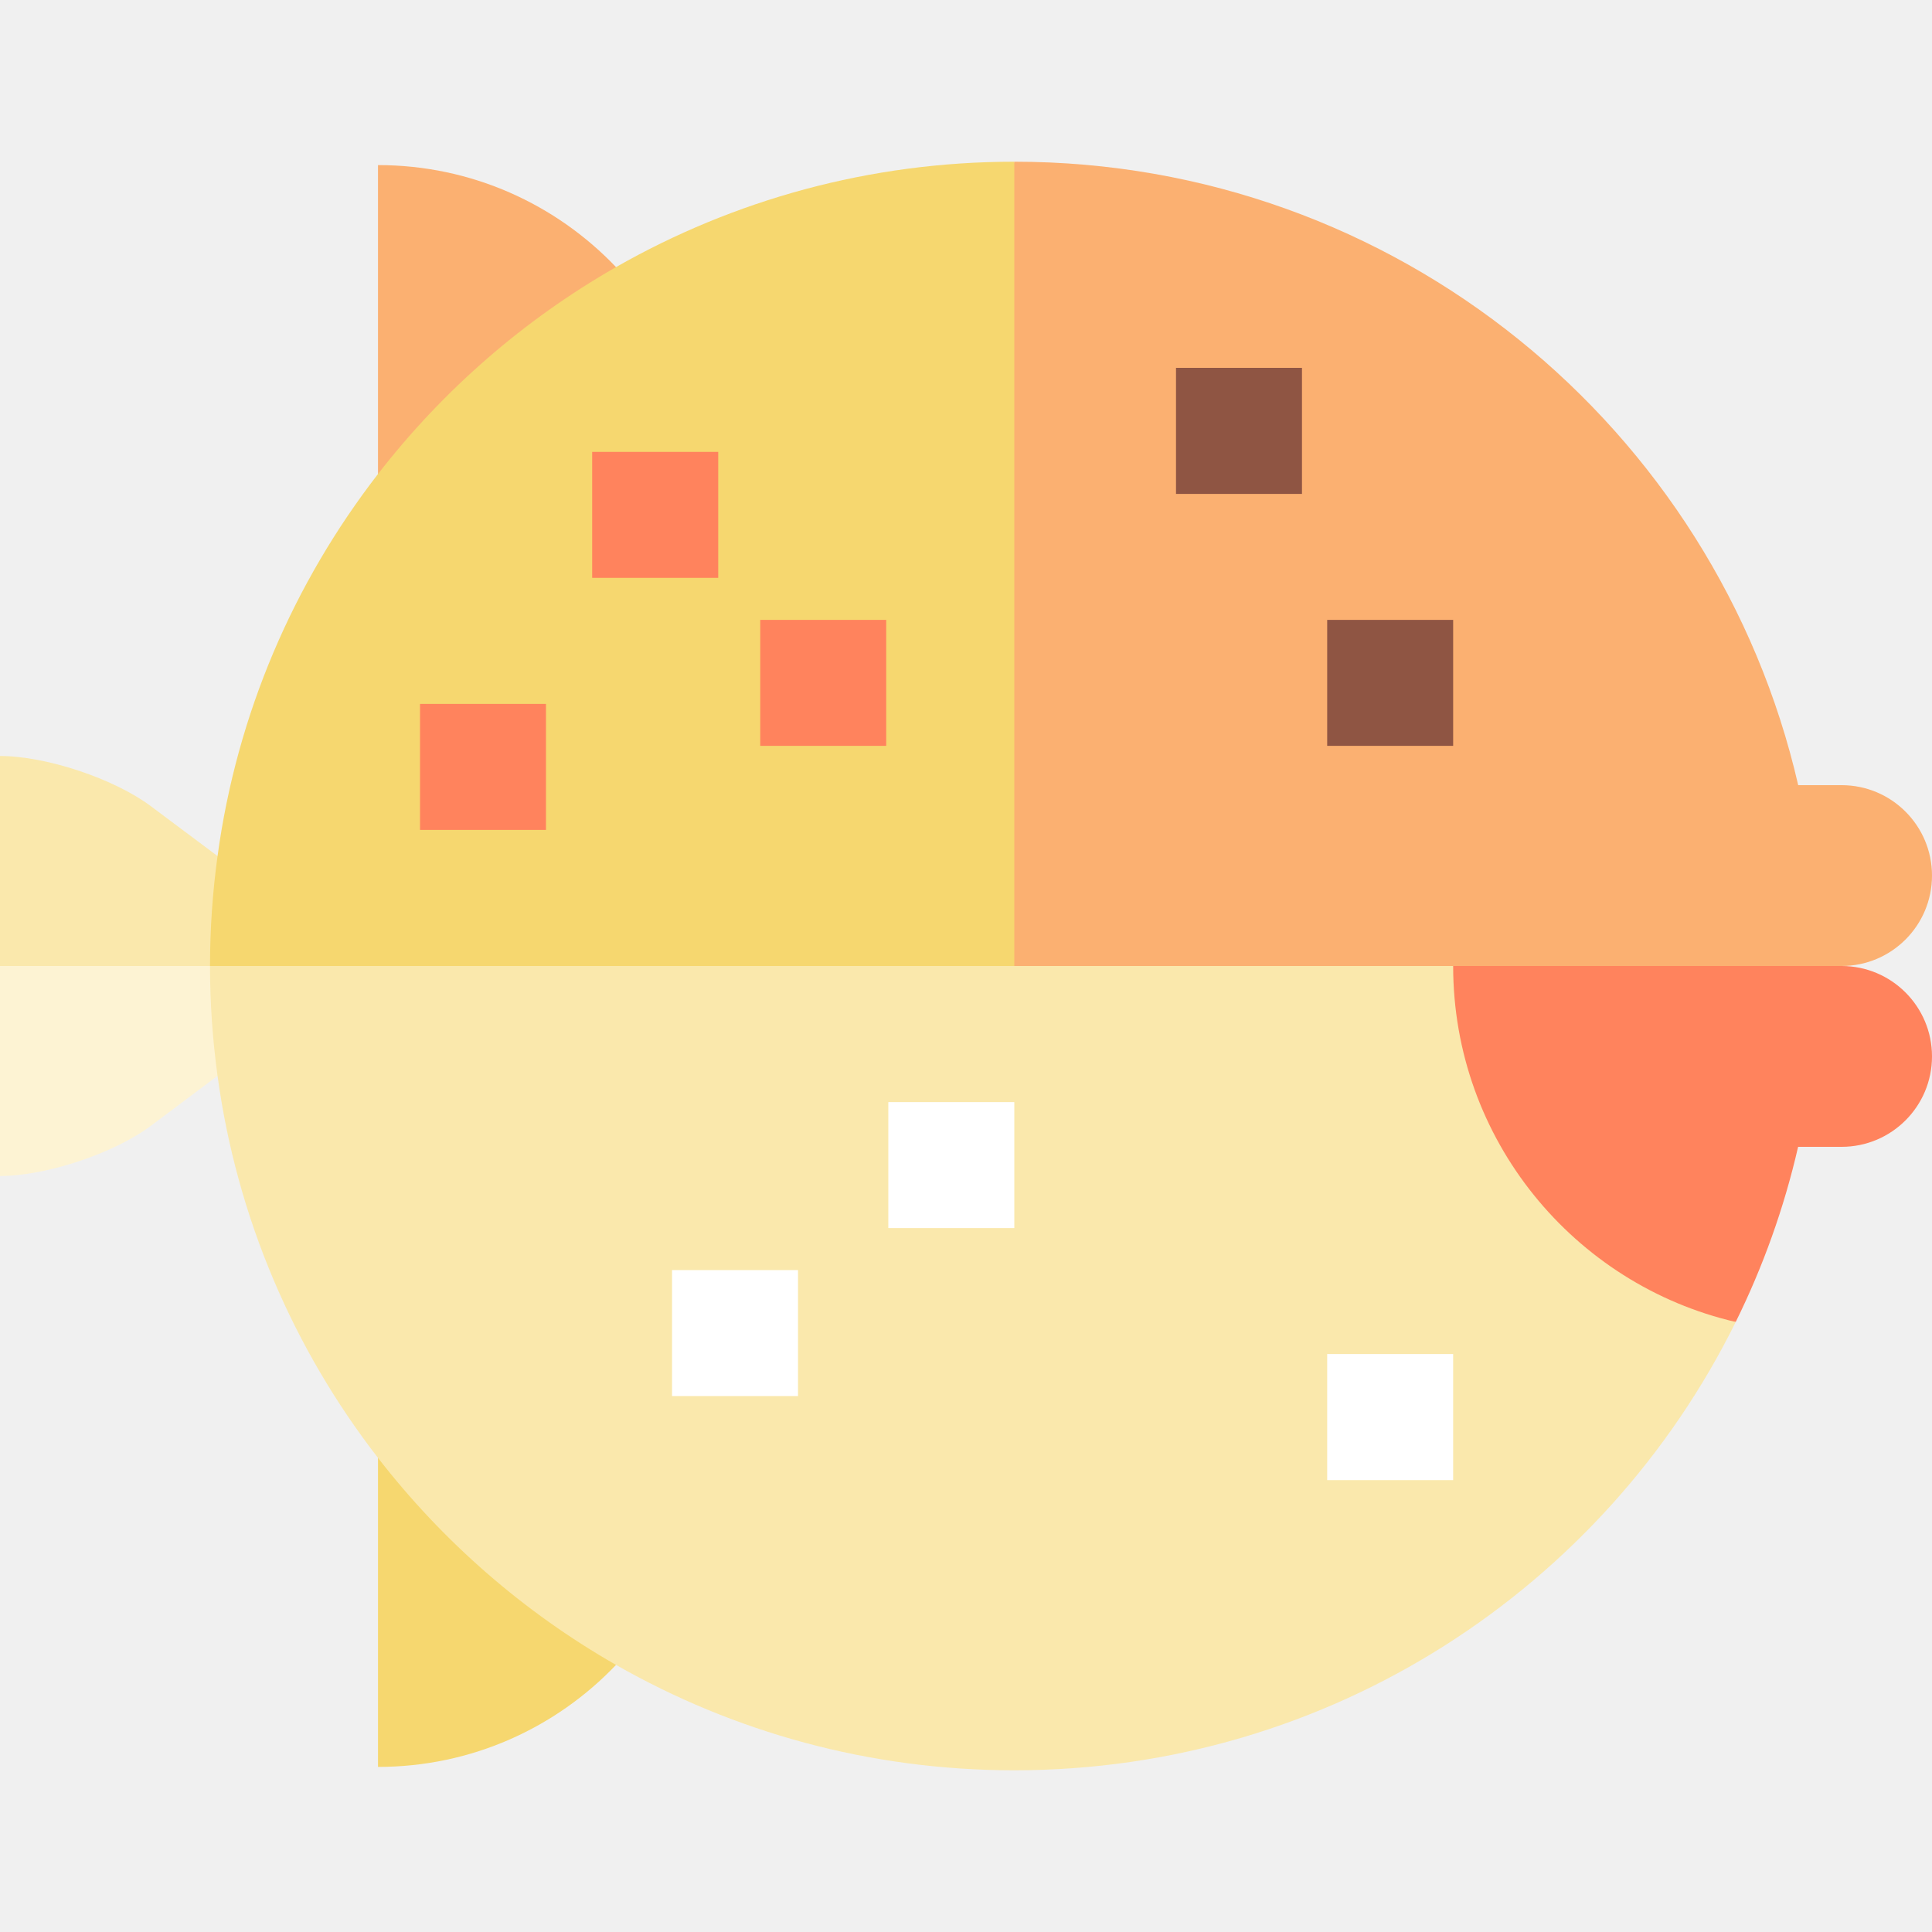
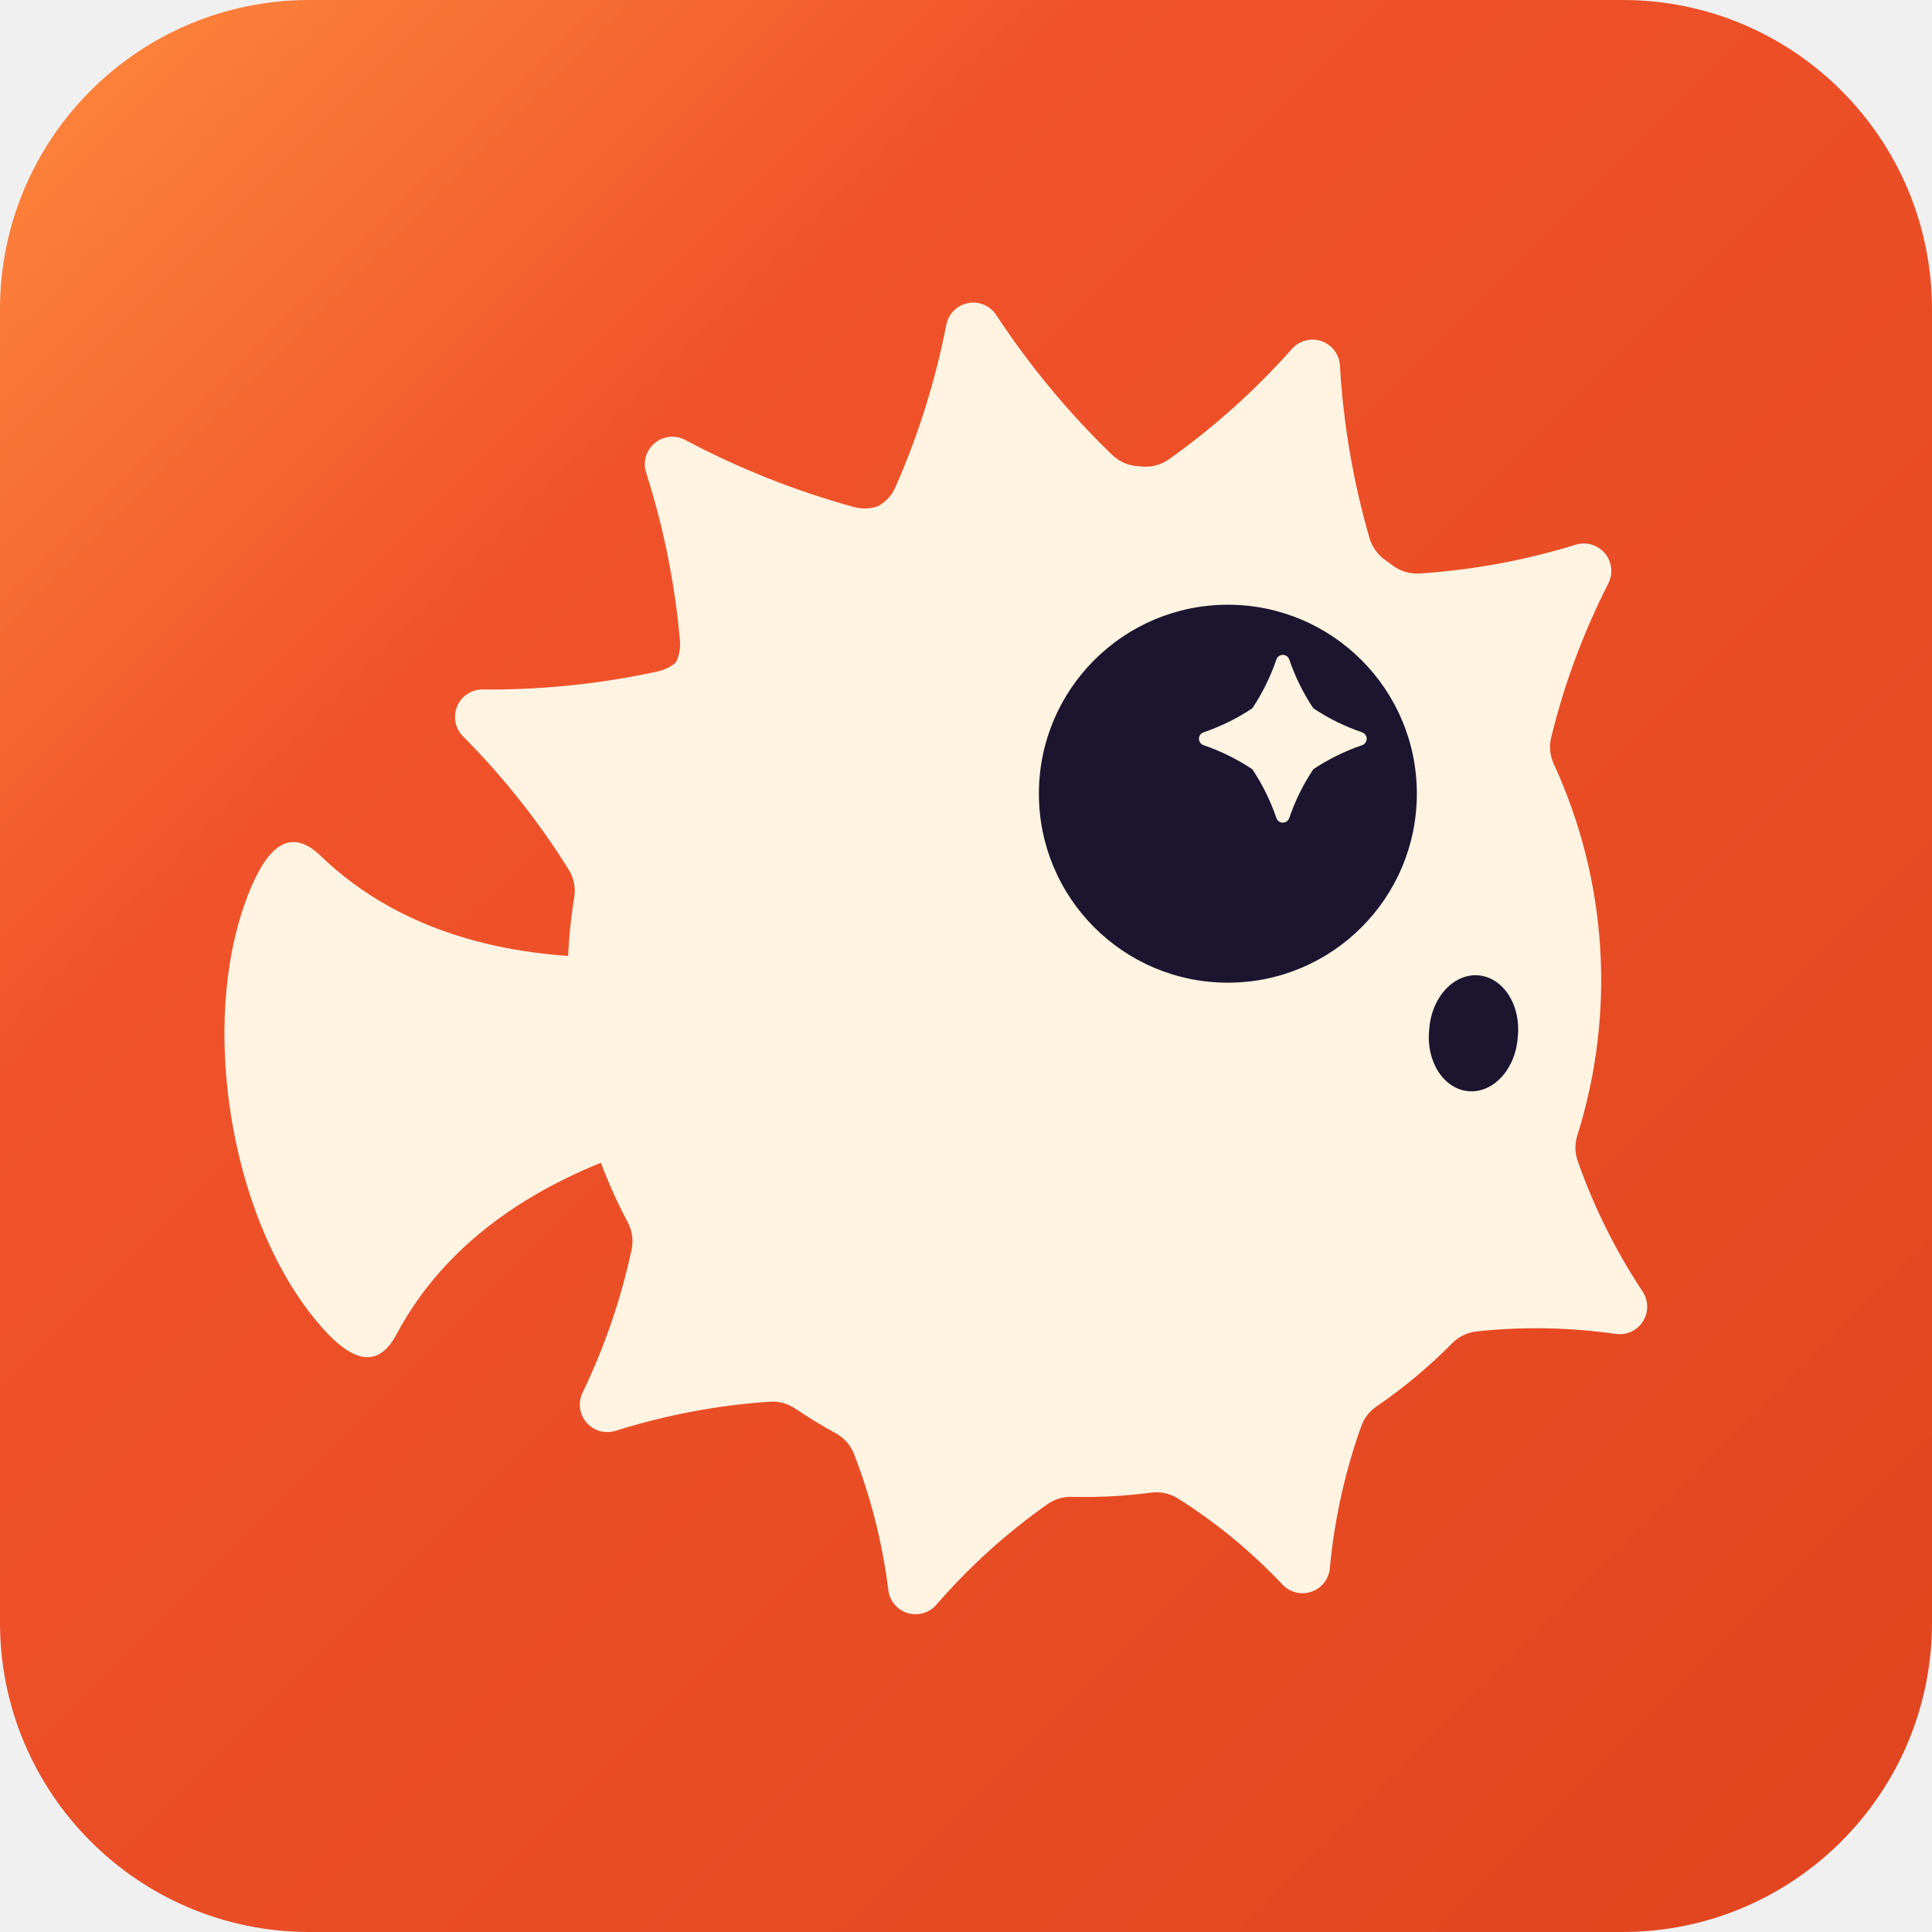
- <svg xmlns="http://www.w3.org/2000/svg" width="20" height="20" viewBox="0 0 20 20">
-   <path id="Path" fill="#fbb071" stroke="none" d="M 6.377 2.765 C 5.757 2.115 4.883 1.709 3.913 1.709 L 3.913 4.907 C 5 4.739 6.043 3.913 6.377 2.765 Z" />
-   <path id="path1" fill="#fae8ac" stroke="none" d="M 2.252 8.862 L 1.565 8.348 C 1.183 8.061 0.478 7.826 0 7.826 L 0 10 L 3.652 11.043 C 3.304 10.522 2.696 9.435 2.252 8.862 Z" />
-   <path id="path2" fill="#f6d76f" stroke="none" d="M 6.377 2.765 C 5.421 3.311 4.584 4.041 3.913 4.907 C 3.042 6.032 2.453 7.385 2.252 8.862 C 2.201 9.234 2.174 9.614 2.174 10 L 13.522 14.304 L 10.5 1.674 C 9 1.674 7.593 2.071 6.377 2.765 Z" />
-   <path id="path3" fill="#fbb071" stroke="none" d="M 19.064 8.128 L 18.615 8.128 C 17.765 4.431 14.454 1.674 10.5 1.674 L 10.5 15.174 L 19.064 10 C 19.581 10 20 9.581 20 9.064 C 20 8.547 19.581 8.128 19.064 8.128 Z" />
-   <path id="path4" fill="#fdf3d3" stroke="none" d="M -0 10 L -0 12.174 C 0.478 12.174 1.183 11.939 1.565 11.652 L 2.252 11.137 C 2.913 10.826 3.826 10.478 4.652 10 L -0 10 Z" />
-   <g id="Group">
-     <path id="path5" fill="#ff835d" stroke="none" d="M 19.064 10 L 18.585 10 L 11.87 10 C 11.87 11.794 14.652 13.685 17.968 13.685 C 18.25 13.114 18.468 12.507 18.614 11.872 L 19.064 11.872 C 19.581 11.872 20 11.453 20 10.936 C 20 10.419 19.581 10 19.064 10 Z" />
-     <path id="path6" fill="#ff835d" stroke="none" d="M 6.13 4.678 L 7.435 4.678 L 7.435 5.982 L 6.13 5.982 Z" />
-     <path id="path7" fill="#ff835d" stroke="none" d="M 7.87 6.417 L 9.174 6.417 L 9.174 7.721 L 7.87 7.721 Z" />
-     <path id="path8" fill="#ff835d" stroke="none" d="M 4.348 7.287 L 5.652 7.287 L 5.652 8.591 L 4.348 8.591 Z" />
+ <svg xmlns="http://www.w3.org/2000/svg" viewBox="0 0 256 256" width="256" height="256">
+   <defs>
+     <linearGradient id="tile" x1="0" y1="0" x2="256" y2="256" gradientUnits="userSpaceOnUse">
+       <stop offset="0" stop-color="#FF8A3D" />
+       <stop offset="0.28" stop-color="#F0532B" />
+       <stop offset="1" stop-color="#E0451F" />
+     </linearGradient>
+   </defs>
+   <rect id="tile-bg" width="256" height="256" rx="41" fill="url(#tile)" />
+   <path id="fish" fill="#FFF4E2" d="M91.11 126.29C69.81 128.58 53.36 123.91 42.49 113.41C37.87 108.95 34.81 113.29 32.59 119.31C26.53 135.76 30.45 160.49 41.3 174.26C45.27 179.31 49.52 182.49 52.53 176.82C59.63 163.47 73.83 153.95 94.8 149.54ZM205.88 101.22A5.35 5.35 0 0 1 205.54 97.71A93.95 93.95 0 0 1 213.11 77.31A3.64 3.64 0 0 0 208.79 72.18A90.45 90.45 0 0 1 188.12 75.99A5.35 5.35 0 0 1 184.57 74.95A68.48 68.48 0 0 0 183.5 74.17A5.35 5.35 0 0 1 181.47 71.31A103.27 103.27 0 0 1 177.55 48.43A3.64 3.64 0 0 0 171.19 46.23A96.78 96.78 0 0 1 154.89 60.86A5.35 5.35 0 0 1 151.2 61.81A68.48 68.48 0 0 0 150.54 61.75A5.35 5.35 0 0 1 147.36 60.27A109.06 109.06 0 0 1 132 41.73A3.64 3.64 0 0 0 125.39 43.04A101.24 101.24 0 0 1 118.65 64.55A5.35 5.35 0 0 1 115.92 67.28L116.69 66.94A5.35 5.35 0 0 1 113.17 67.19A109.38 109.38 0 0 1 90.78 58.29A3.64 3.64 0 0 0 85.61 62.61A102.5 102.5 0 0 1 90.1 84.92A5.35 5.35 0 0 1 89.04 88.61L90.23 87.08A5.35 5.35 0 0 1 87.19 88.96A104.68 104.68 0 0 1 63.95 91.36A3.64 3.64 0 0 0 61.34 97.56A100.51 100.51 0 0 1 75.35 115.22A5.35 5.35 0 0 1 76.09 118.91A68.48 68.48 0 0 0 83.18 161.96A5.35 5.35 0 0 1 83.69 165.59A84.1 84.1 0 0 1 77.19 184.54A3.64 3.64 0 0 0 81.56 189.59A87.69 87.69 0 0 1 102.01 185.73A5.35 5.35 0 0 1 105.36 186.64A68.48 68.48 0 0 0 110.75 189.92A5.35 5.35 0 0 1 113.17 192.68A75.69 75.69 0 0 1 117.71 210.71A3.64 3.64 0 0 0 124.07 212.64A81.26 81.26 0 0 1 138.8 199.31A5.35 5.35 0 0 1 142.01 198.34A68.48 68.48 0 0 0 152.55 197.78A5.35 5.35 0 0 1 156.11 198.57A71.68 71.68 0 0 1 169.94 209.97A3.64 3.64 0 0 0 176.21 207.81A77.4 77.4 0 0 1 180.36 189A5.35 5.35 0 0 1 182.37 186.38A68.48 68.48 0 0 0 192.43 177.98A5.35 5.35 0 0 1 195.67 176.42A74.35 74.35 0 0 1 214.11 176.75A3.64 3.64 0 0 0 217.66 171.14A78.18 78.18 0 0 1 209.05 153.83A5.35 5.35 0 0 1 209 150.46A68.48 68.48 0 0 0 205.88 101.22Z" />
+   <g id="face" fill="#1B1530">
+     <circle id="eye" cx="162.7" cy="105.17" r="25.04" />
+     <path id="mouth" d="M189.38 136.4A5.89 7.49 5 1 0 201.11 137.43A5.89 7.49 5 1 0 189.38 136.4Z" />
  </g>
-   <path id="path9" fill="#f6d76f" stroke="none" d="M 3.913 12.348 L 3.913 18.291 C 4.883 18.291 5.757 17.885 6.377 17.235 C 5.609 15.783 4.522 13.739 3.913 12.348 Z" />
-   <path id="path10" fill="#fae8ac" stroke="none" d="M 15.043 10 L 2.174 10 C 2.174 10.386 2.201 10.765 2.252 11.137 C 2.453 12.614 3.042 13.968 3.913 15.092 C 4.584 15.958 5.421 16.689 6.377 17.235 C 7.593 17.929 9 18.326 10.5 18.326 C 13.775 18.326 16.609 16.435 17.968 13.685 C 16.293 13.297 15.043 11.794 15.043 10 Z" />
-   <g id="g1">
-     <path id="path11" fill="#8f5543" stroke="none" d="M 13.739 6.417 L 15.043 6.417 L 15.043 7.721 L 13.739 7.721 Z" />
-     <path id="path12" fill="#8f5543" stroke="none" d="M 12.174 3.808 L 13.478 3.808 L 13.478 5.113 L 12.174 5.113 Z" />
-   </g>
-   <g id="g2">
-     <path id="path13" fill="#ffffff" stroke="none" d="M 6.957 13.148 L 8.261 13.148 L 8.261 14.452 L 6.957 14.452 Z" />
-     <path id="path14" fill="#ffffff" stroke="none" d="M 13.739 14.017 L 15.043 14.017 L 15.043 15.322 L 13.739 15.322 Z" />
-     <path id="path15" fill="#ffffff" stroke="none" d="M 9.196 11.409 L 10.5 11.409 L 10.5 12.713 L 9.196 12.713 Z" />
-   </g>
+   <path id="eye-highlight" fill="#FFF4E2" d="M174.02 101.93A27.75 27.75 0 0 1 180.49 98.74A0.9 0.9 0 0 0 180.49 97.04A27.75 27.75 0 0 1 174.02 93.85A27.75 27.75 0 0 1 170.83 87.38A0.9 0.9 0 0 0 169.13 87.38A27.75 27.75 0 0 1 165.94 93.85A27.75 27.75 0 0 1 159.47 97.04A0.9 0.9 0 0 0 159.47 98.74A27.75 27.75 0 0 1 165.94 101.93A27.75 27.75 0 0 1 169.13 108.4A0.9 0.9 0 0 0 170.83 108.4A27.75 27.75 0 0 1 174.02 101.93Z" />
</svg>
